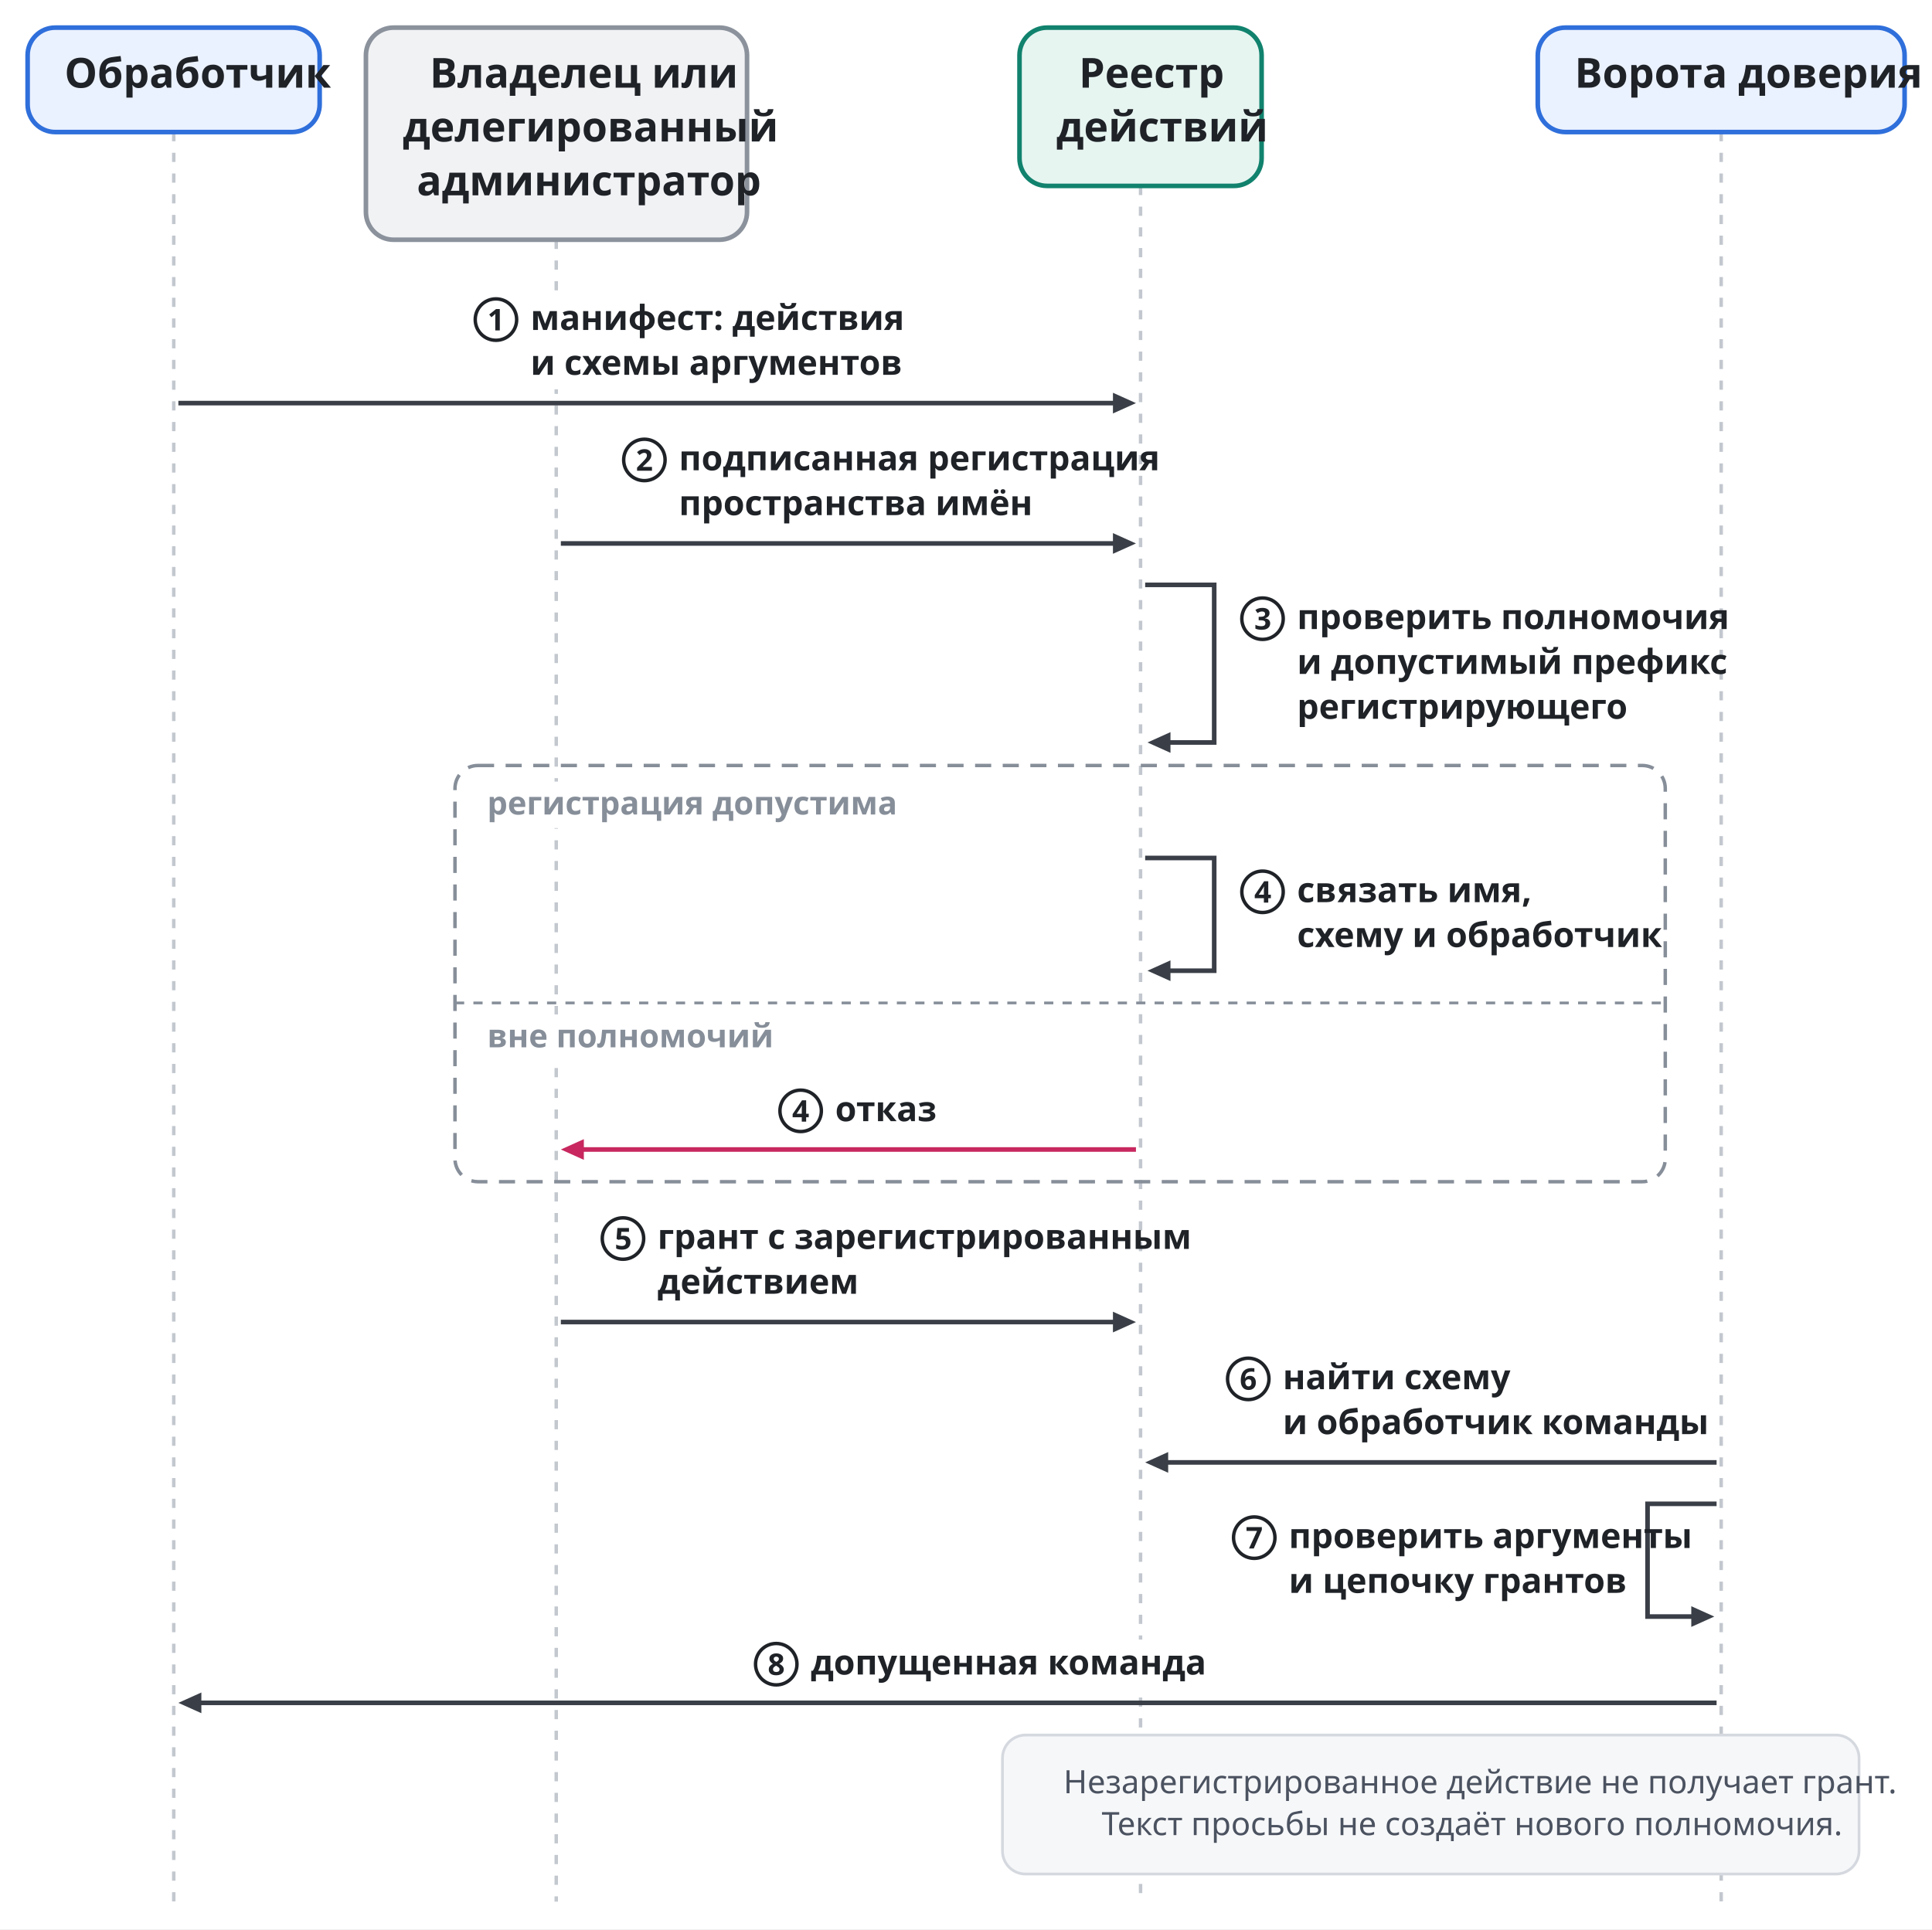
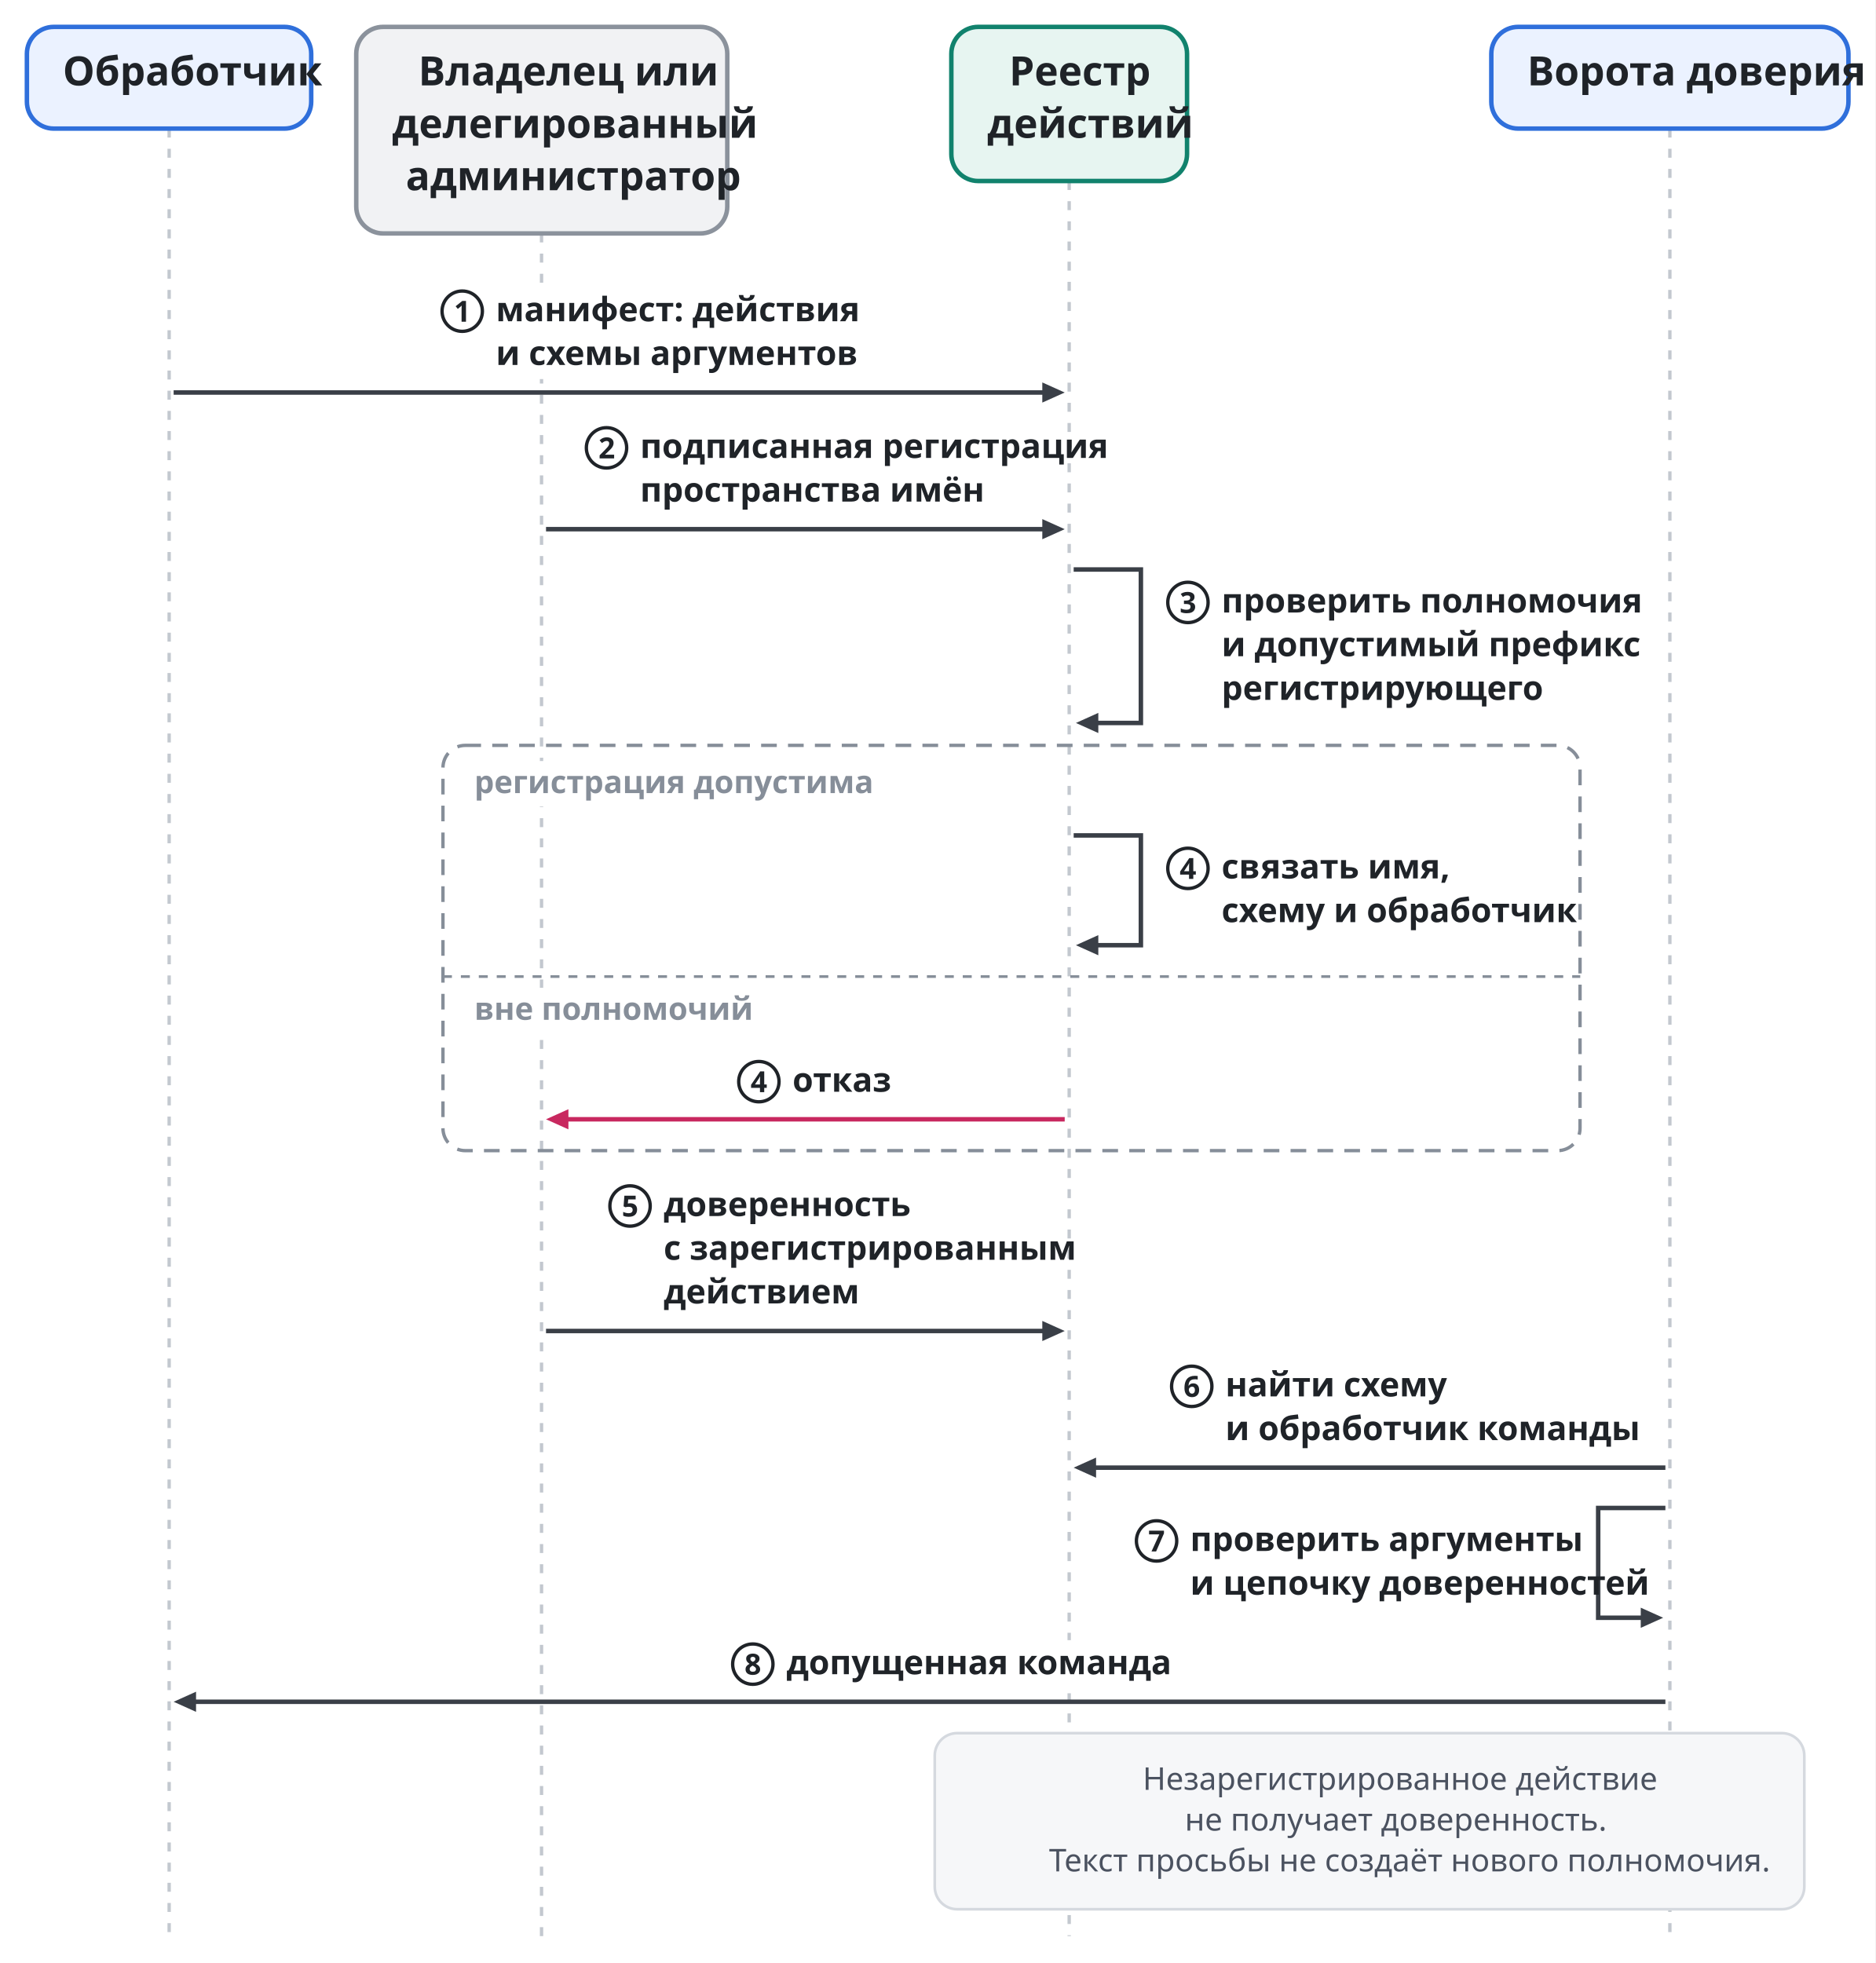
- <svg xmlns="http://www.w3.org/2000/svg" width="839.5" height="838.5" viewBox="0 0 839.5 838.5">
-   <rect width="839.5" height="838.5" fill="#ffffff" />
+ <svg xmlns="http://www.w3.org/2000/svg" width="837" height="876.2" viewBox="0 0 837 876.2">
+   <rect width="837" height="876.2" fill="#ffffff" />
  <g transform="translate(12 12)">
    <g transform="translate(63.5 0)">
-       <line x1="0" y1="45.4" x2="0" y2="814.5" stroke="#c3c8cf" stroke-width="1.5" stroke-dasharray="4 5" />
-       <line x1="166.2" y1="92.2" x2="166.2" y2="814.5" stroke="#c3c8cf" stroke-width="1.5" stroke-dasharray="4 5" />
-       <line x1="420.1" y1="68.8" x2="420.1" y2="814.5" stroke="#c3c8cf" stroke-width="1.5" stroke-dasharray="4 5" />
-       <line x1="672.4" y1="45.4" x2="672.4" y2="814.5" stroke="#c3c8cf" stroke-width="1.5" stroke-dasharray="4 5" />
-       <rect x="122.2" y="320.7" width="525.9" height="180.9" rx="10" fill="none" stroke="#868e99" stroke-width="1.5" stroke-dasharray="7 5" class="frame" data-kind="alt" />
-       <line x1="122.2" y1="423.9" x2="648.2" y2="423.9" stroke="#868e99" stroke-width="1.2" stroke-dasharray="4 4" />
+       <line x1="0" y1="45.4" x2="0" y2="852.2" stroke="#c3c8cf" stroke-width="1.5" stroke-dasharray="4 5" />
+       <line x1="166.2" y1="92.2" x2="166.2" y2="852.2" stroke="#c3c8cf" stroke-width="1.5" stroke-dasharray="4 5" />
+       <line x1="401.7" y1="68.8" x2="401.7" y2="852.2" stroke="#c3c8cf" stroke-width="1.5" stroke-dasharray="4 5" />
+       <line x1="669.8" y1="45.4" x2="669.8" y2="852.2" stroke="#c3c8cf" stroke-width="1.5" stroke-dasharray="4 5" />
+       <rect x="122.2" y="320.7" width="507.5" height="180.9" rx="10" fill="none" stroke="#868e99" stroke-width="1.5" stroke-dasharray="7 5" class="frame" data-kind="alt" />
+       <line x1="122.2" y1="423.9" x2="629.8" y2="423.9" stroke="#868e99" stroke-width="1.2" stroke-dasharray="4 4" />
      <rect x="130.2" y="327.7" width="157.4" height="20.2" fill="#ffffff" class="plate" />
      <text x="136.2" y="342" font-size="14" fill="#868e99">
        <tspan font-family="PT Sans, sans-serif" font-weight="bold">регистрация допустима</tspan>
      </text>
      <rect x="130.2" y="428.9" width="113.6" height="20.2" fill="#ffffff" class="plate" />
      <text x="136.2" y="443.2" font-size="14" fill="#868e99">
        <tspan font-family="PT Sans, sans-serif" font-weight="bold">вне полномочий</tspan>
      </text>
      <rect x="-63.5" y="0" width="126.9" height="45.4" rx="12" fill="#ebf2ff" stroke="#2f6fdb" stroke-width="2" class="box" data-id="handler" />
      <text x="-47.5" y="26.1" font-size="18" fill="#1f2328">
        <tspan font-family="PT Sans, sans-serif" font-weight="bold">Обработчик</tspan>
      </text>
      <rect x="83.5" y="0" width="165.6" height="92.2" rx="12" fill="#f1f2f4" stroke="#8b929c" stroke-width="2" class="box" data-id="owner" />
      <text x="111.2" y="26.1" font-size="18" fill="#1f2328">
        <tspan font-family="PT Sans, sans-serif" font-weight="bold">Владелец или</tspan>
      </text>
      <text x="99.5" y="49.5" font-size="18" fill="#1f2328">
        <tspan font-family="PT Sans, sans-serif" font-weight="bold">делегированный</tspan>
      </text>
      <text x="105.6" y="72.9" font-size="18" fill="#1f2328">
        <tspan font-family="PT Sans, sans-serif" font-weight="bold">администратор</tspan>
      </text>
-       <rect x="367.5" y="0" width="105.2" height="68.8" rx="12" fill="#e7f5f1" stroke="#11826d" stroke-width="2" class="box" data-id="registry" />
-       <text x="393.3" y="26.1" font-size="18" fill="#1f2328">
+       <rect x="349.1" y="0" width="105.2" height="68.8" rx="12" fill="#e7f5f1" stroke="#11826d" stroke-width="2" class="box" data-id="registry" />
+       <text x="374.9" y="26.1" font-size="18" fill="#1f2328">
        <tspan font-family="PT Sans, sans-serif" font-weight="bold">Реестр</tspan>
      </text>
-       <text x="383.5" y="49.5" font-size="18" fill="#1f2328">
+       <text x="365.1" y="49.5" font-size="18" fill="#1f2328">
        <tspan font-family="PT Sans, sans-serif" font-weight="bold">действий</tspan>
      </text>
-       <rect x="592.7" y="0" width="159.4" height="45.4" rx="12" fill="#ebf2ff" stroke="#2f6fdb" stroke-width="2" class="box" data-id="gate" />
-       <text x="608.7" y="26.1" font-size="18" fill="#1f2328">
+       <rect x="590.1" y="0" width="159.4" height="45.4" rx="12" fill="#ebf2ff" stroke="#2f6fdb" stroke-width="2" class="box" data-id="gate" />
+       <text x="606.1" y="26.1" font-size="18" fill="#1f2328">
        <tspan font-family="PT Sans, sans-serif" font-weight="bold">Ворота доверия</tspan>
      </text>
-       <path d="M 2 163.2 L 412.1 163.2" fill="none" stroke="#3a3f47" stroke-width="2" class="edge" data-from="handler" data-to="registry" data-edge="m0" />
-       <polygon points="418.1,163.2 408.1,158.7 408.1,167.7" fill="#3a3f47" />
-       <rect x="127" y="116.2" width="166.2" height="41" fill="#ffffff" class="plate" />
+       <path d="M 2 163.2 L 393.7 163.2" fill="none" stroke="#3a3f47" stroke-width="2" class="edge" data-from="handler" data-to="registry" data-edge="m0" />
+       <polygon points="399.7,163.2 389.7,158.7 389.7,167.7" fill="#3a3f47" />
+       <rect x="117.8" y="116.2" width="166.2" height="41" fill="#ffffff" class="plate" />
      <g class="label" data-edge="m0">
-         <circle cx="140" cy="126.9" r="9" fill="#ffffff" stroke="#1f2328" stroke-width="1.5" class="step" />
-         <text x="136.3" y="131.6" font-size="13" fill="#1f2328">
+         <circle cx="130.8" cy="126.9" r="9" fill="#ffffff" stroke="#1f2328" stroke-width="1.5" class="step" />
+         <text x="127.1" y="131.6" font-size="13" fill="#1f2328">
          <tspan font-family="PT Sans, sans-serif" font-weight="bold">1</tspan>
        </text>
-         <text x="155" y="131.4" font-size="15" fill="#1f2328">
+         <text x="145.8" y="131.4" font-size="15" fill="#1f2328">
          <tspan font-family="PT Sans, sans-serif" font-weight="bold">манифест: действия</tspan>
        </text>
-         <text x="155" y="150.9" font-size="15" fill="#1f2328">
+         <text x="145.8" y="150.9" font-size="15" fill="#1f2328">
          <tspan font-family="PT Sans, sans-serif" font-weight="bold">и схемы аргументов</tspan>
        </text>
      </g>
-       <path d="M 168.2 224.2 L 412.1 224.2" fill="none" stroke="#3a3f47" stroke-width="2" class="edge" data-from="owner" data-to="registry" data-edge="m1" />
-       <polygon points="418.1,224.2 408.1,219.7 408.1,228.7" fill="#3a3f47" />
-       <rect x="191.5" y="177.2" width="203.5" height="41" fill="#ffffff" class="plate" />
+       <path d="M 168.2 224.2 L 393.7 224.2" fill="none" stroke="#3a3f47" stroke-width="2" class="edge" data-from="owner" data-to="registry" data-edge="m1" />
+       <polygon points="399.7,224.2 389.7,219.7 389.7,228.7" fill="#3a3f47" />
+       <rect x="182.2" y="177.2" width="203.5" height="41" fill="#ffffff" class="plate" />
      <g class="label" data-edge="m1">
-         <circle cx="204.5" cy="187.9" r="9" fill="#ffffff" stroke="#1f2328" stroke-width="1.5" class="step" />
-         <text x="200.8" y="192.6" font-size="13" fill="#1f2328">
+         <circle cx="195.2" cy="187.9" r="9" fill="#ffffff" stroke="#1f2328" stroke-width="1.5" class="step" />
+         <text x="191.6" y="192.6" font-size="13" fill="#1f2328">
          <tspan font-family="PT Sans, sans-serif" font-weight="bold">2</tspan>
        </text>
-         <text x="219.5" y="192.4" font-size="15" fill="#1f2328">
+         <text x="210.2" y="192.4" font-size="15" fill="#1f2328">
          <tspan font-family="PT Sans, sans-serif" font-weight="bold">подписанная регистрация</tspan>
        </text>
-         <text x="219.5" y="211.9" font-size="15" fill="#1f2328">
+         <text x="210.2" y="211.9" font-size="15" fill="#1f2328">
          <tspan font-family="PT Sans, sans-serif" font-weight="bold">пространства имён</tspan>
        </text>
      </g>
-       <path d="M 422.1 242.2 L 452.1 242.2 L 452.1 310.7 L 429.1 310.7" fill="none" stroke="#3a3f47" stroke-width="2" class="edge" data-from="registry" data-to="registry" data-edge="m2" />
-       <polygon points="423.1,310.7 433.1,315.2 433.1,306.2" fill="#3a3f47" />
-       <rect x="460.1" y="246.2" width="186.2" height="60.5" fill="#ffffff" class="plate" />
+       <path d="M 403.7 242.2 L 433.7 242.2 L 433.7 310.7 L 410.7 310.7" fill="none" stroke="#3a3f47" stroke-width="2" class="edge" data-from="registry" data-to="registry" data-edge="m2" />
+       <polygon points="404.7,310.7 414.7,315.2 414.7,306.2" fill="#3a3f47" />
+       <rect x="441.7" y="246.2" width="186.2" height="60.5" fill="#ffffff" class="plate" />
      <g class="label" data-edge="m2">
-         <circle cx="473.1" cy="256.9" r="9" fill="#ffffff" stroke="#1f2328" stroke-width="1.5" class="step" />
-         <text x="469.5" y="261.6" font-size="13" fill="#1f2328">
+         <circle cx="454.7" cy="256.9" r="9" fill="#ffffff" stroke="#1f2328" stroke-width="1.5" class="step" />
+         <text x="451" y="261.6" font-size="13" fill="#1f2328">
          <tspan font-family="PT Sans, sans-serif" font-weight="bold">3</tspan>
        </text>
-         <text x="488.1" y="261.4" font-size="15" fill="#1f2328">
+         <text x="469.7" y="261.4" font-size="15" fill="#1f2328">
          <tspan font-family="PT Sans, sans-serif" font-weight="bold">проверить полномочия</tspan>
        </text>
-         <text x="488.1" y="280.9" font-size="15" fill="#1f2328">
+         <text x="469.7" y="280.9" font-size="15" fill="#1f2328">
          <tspan font-family="PT Sans, sans-serif" font-weight="bold">и допустимый префикс</tspan>
        </text>
-         <text x="488.1" y="300.4" font-size="15" fill="#1f2328">
+         <text x="469.7" y="300.4" font-size="15" fill="#1f2328">
          <tspan font-family="PT Sans, sans-serif" font-weight="bold">регистрирующего</tspan>
        </text>
      </g>
-       <path d="M 422.1 360.9 L 452.1 360.9 L 452.1 409.9 L 429.1 409.9" fill="none" stroke="#3a3f47" stroke-width="2" class="edge" data-from="registry" data-to="registry" data-edge="m3" />
-       <polygon points="423.1,409.9 433.1,414.4 433.1,405.4" fill="#3a3f47" />
-       <rect x="460.1" y="364.9" width="164" height="41" fill="#ffffff" class="plate" />
+       <path d="M 403.7 360.9 L 433.7 360.9 L 433.7 409.9 L 410.7 409.9" fill="none" stroke="#3a3f47" stroke-width="2" class="edge" data-from="registry" data-to="registry" data-edge="m3" />
+       <polygon points="404.7,409.9 414.7,414.4 414.7,405.4" fill="#3a3f47" />
+       <rect x="441.7" y="364.9" width="164" height="41" fill="#ffffff" class="plate" />
      <g class="label" data-edge="m3">
-         <circle cx="473.1" cy="375.6" r="9" fill="#ffffff" stroke="#1f2328" stroke-width="1.5" class="step" />
-         <text x="469.5" y="380.3" font-size="13" fill="#1f2328">
+         <circle cx="454.7" cy="375.6" r="9" fill="#ffffff" stroke="#1f2328" stroke-width="1.5" class="step" />
+         <text x="451" y="380.3" font-size="13" fill="#1f2328">
          <tspan font-family="PT Sans, sans-serif" font-weight="bold">4</tspan>
        </text>
-         <text x="488.1" y="380.1" font-size="15" fill="#1f2328">
+         <text x="469.7" y="380.1" font-size="15" fill="#1f2328">
          <tspan font-family="PT Sans, sans-serif" font-weight="bold">связать имя,</tspan>
        </text>
-         <text x="488.1" y="399.6" font-size="15" fill="#1f2328">
+         <text x="469.7" y="399.6" font-size="15" fill="#1f2328">
          <tspan font-family="PT Sans, sans-serif" font-weight="bold">схему и обработчик</tspan>
        </text>
      </g>
-       <path d="M 418.1 487.6 L 174.2 487.6" fill="none" stroke="#c8285f" stroke-width="2" class="edge" data-from="registry" data-to="owner" data-edge="m4" />
+       <path d="M 399.7 487.6 L 174.2 487.6" fill="none" stroke="#c8285f" stroke-width="2" class="edge" data-from="registry" data-to="owner" data-edge="m4" />
      <polygon points="168.2,487.6 178.2,492.1 178.2,483.1" fill="#c8285f" />
-       <rect x="259.4" y="460.1" width="67.6" height="21.5" fill="#ffffff" class="plate" />
+       <rect x="250.2" y="460.1" width="67.6" height="21.5" fill="#ffffff" class="plate" />
      <g class="label" data-edge="m4">
-         <circle cx="272.4" cy="470.8" r="9" fill="#ffffff" stroke="#1f2328" stroke-width="1.5" class="step" />
-         <text x="268.7" y="475.5" font-size="13" fill="#1f2328">
+         <circle cx="263.2" cy="470.8" r="9" fill="#ffffff" stroke="#1f2328" stroke-width="1.5" class="step" />
+         <text x="259.5" y="475.5" font-size="13" fill="#1f2328">
          <tspan font-family="PT Sans, sans-serif" font-weight="bold">4</tspan>
        </text>
-         <text x="287.4" y="475.3" font-size="15" fill="#1f2328">
+         <text x="278.2" y="475.3" font-size="15" fill="#1f2328">
          <tspan font-family="PT Sans, sans-serif" font-weight="bold">отказ</tspan>
        </text>
      </g>
-       <path d="M 168.2 562.6 L 412.1 562.6" fill="none" stroke="#3a3f47" stroke-width="2" class="edge" data-from="owner" data-to="registry" data-edge="m5" />
-       <polygon points="418.1,562.6 408.1,558.1 408.1,567.1" fill="#3a3f47" />
-       <rect x="182.2" y="515.6" width="221.9" height="41" fill="#ffffff" class="plate" />
+       <path d="M 168.2 582.1 L 393.7 582.1" fill="none" stroke="#3a3f47" stroke-width="2" class="edge" data-from="owner" data-to="registry" data-edge="m5" />
+       <polygon points="399.7,582.1 389.7,577.6 389.7,586.6" fill="#3a3f47" />
+       <rect x="192.7" y="515.6" width="182.6" height="60.5" fill="#ffffff" class="plate" />
      <g class="label" data-edge="m5">
-         <circle cx="195.2" cy="526.3" r="9" fill="#ffffff" stroke="#1f2328" stroke-width="1.5" class="step" />
-         <text x="191.6" y="531" font-size="13" fill="#1f2328">
+         <circle cx="205.7" cy="526.3" r="9" fill="#ffffff" stroke="#1f2328" stroke-width="1.5" class="step" />
+         <text x="202" y="531" font-size="13" fill="#1f2328">
          <tspan font-family="PT Sans, sans-serif" font-weight="bold">5</tspan>
        </text>
-         <text x="210.2" y="530.8" font-size="15" fill="#1f2328">
-           <tspan font-family="PT Sans, sans-serif" font-weight="bold">грант с зарегистрированным</tspan>
+         <text x="220.7" y="530.8" font-size="15" fill="#1f2328">
+           <tspan font-family="PT Sans, sans-serif" font-weight="bold">доверенность</tspan>
        </text>
-         <text x="210.2" y="550.3" font-size="15" fill="#1f2328">
+         <text x="220.7" y="550.3" font-size="15" fill="#1f2328">
+           <tspan font-family="PT Sans, sans-serif" font-weight="bold">с зарегистрированным</tspan>
+         </text>
+         <text x="220.7" y="569.8" font-size="15" fill="#1f2328">
          <tspan font-family="PT Sans, sans-serif" font-weight="bold">действием</tspan>
        </text>
      </g>
-       <path d="M 670.4 623.6 L 428.1 623.6" fill="none" stroke="#3a3f47" stroke-width="2" class="edge" data-from="gate" data-to="registry" data-edge="m6" />
-       <polygon points="422.1,623.6 432.1,628.1 432.1,619.1" fill="#3a3f47" />
-       <rect x="453.9" y="576.6" width="184.8" height="41" fill="#ffffff" class="plate" />
+       <path d="M 667.8 643.1 L 409.7 643.1" fill="none" stroke="#3a3f47" stroke-width="2" class="edge" data-from="gate" data-to="registry" data-edge="m6" />
+       <polygon points="403.7,643.1 413.7,647.6 413.7,638.6" fill="#3a3f47" />
+       <rect x="443.4" y="596.1" width="184.8" height="41" fill="#ffffff" class="plate" />
      <g class="label" data-edge="m6">
-         <circle cx="466.9" cy="587.3" r="9" fill="#ffffff" stroke="#1f2328" stroke-width="1.5" class="step" />
-         <text x="463.2" y="592" font-size="13" fill="#1f2328">
+         <circle cx="456.4" cy="606.8" r="9" fill="#ffffff" stroke="#1f2328" stroke-width="1.5" class="step" />
+         <text x="452.7" y="611.5" font-size="13" fill="#1f2328">
          <tspan font-family="PT Sans, sans-serif" font-weight="bold">6</tspan>
        </text>
-         <text x="481.9" y="591.8" font-size="15" fill="#1f2328">
+         <text x="471.4" y="611.3" font-size="15" fill="#1f2328">
          <tspan font-family="PT Sans, sans-serif" font-weight="bold">найти схему</tspan>
        </text>
-         <text x="481.9" y="611.3" font-size="15" fill="#1f2328">
+         <text x="471.4" y="630.8" font-size="15" fill="#1f2328">
          <tspan font-family="PT Sans, sans-serif" font-weight="bold">и обработчик команды</tspan>
        </text>
      </g>
-       <path d="M 670.4 641.6 L 640.4 641.6 L 640.4 690.6 L 663.4 690.6" fill="none" stroke="#3a3f47" stroke-width="2" class="edge" data-from="gate" data-to="gate" data-edge="m7" />
-       <polygon points="669.4,690.6 659.4,686.1 659.4,695.1" fill="#3a3f47" />
-       <rect x="456.5" y="645.6" width="175.8" height="41" fill="#ffffff" class="plate" />
+       <path d="M 667.8 661.1 L 637.8 661.1 L 637.8 710.1 L 660.8 710.1" fill="none" stroke="#3a3f47" stroke-width="2" class="edge" data-from="gate" data-to="gate" data-edge="m7" />
+       <polygon points="666.8,710.1 656.8,705.6 656.8,714.6" fill="#3a3f47" />
+       <rect x="427.7" y="665.1" width="202.1" height="41" fill="#ffffff" class="plate" />
      <g class="label" data-edge="m7">
-         <circle cx="469.5" cy="656.3" r="9" fill="#ffffff" stroke="#1f2328" stroke-width="1.5" class="step" />
-         <text x="465.8" y="661" font-size="13" fill="#1f2328">
+         <circle cx="440.7" cy="675.8" r="9" fill="#ffffff" stroke="#1f2328" stroke-width="1.5" class="step" />
+         <text x="437" y="680.5" font-size="13" fill="#1f2328">
          <tspan font-family="PT Sans, sans-serif" font-weight="bold">7</tspan>
        </text>
-         <text x="484.5" y="660.8" font-size="15" fill="#1f2328">
+         <text x="455.7" y="680.3" font-size="15" fill="#1f2328">
          <tspan font-family="PT Sans, sans-serif" font-weight="bold">проверить аргументы</tspan>
        </text>
-         <text x="484.5" y="680.3" font-size="15" fill="#1f2328">
-           <tspan font-family="PT Sans, sans-serif" font-weight="bold">и цепочку грантов</tspan>
+         <text x="455.7" y="699.8" font-size="15" fill="#1f2328">
+           <tspan font-family="PT Sans, sans-serif" font-weight="bold">и цепочку доверенностей</tspan>
        </text>
      </g>
-       <path d="M 670.4 728.1 L 8 728.1" fill="none" stroke="#3a3f47" stroke-width="2" class="edge" data-from="gate" data-to="handler" data-edge="m8" />
-       <polygon points="2,728.1 12,732.6 12,723.6" fill="#3a3f47" />
-       <rect x="248.8" y="700.6" width="174.8" height="21.5" fill="#ffffff" class="plate" />
+       <path d="M 667.8 747.6 L 8 747.6" fill="none" stroke="#3a3f47" stroke-width="2" class="edge" data-from="gate" data-to="handler" data-edge="m8" />
+       <polygon points="2,747.6 12,752.1 12,743.1" fill="#3a3f47" />
+       <rect x="247.5" y="720.1" width="174.8" height="21.5" fill="#ffffff" class="plate" />
      <g class="label" data-edge="m8">
-         <circle cx="261.8" cy="711.3" r="9" fill="#ffffff" stroke="#1f2328" stroke-width="1.5" class="step" />
-         <text x="258.1" y="716" font-size="13" fill="#1f2328">
+         <circle cx="260.5" cy="730.8" r="9" fill="#ffffff" stroke="#1f2328" stroke-width="1.5" class="step" />
+         <text x="256.8" y="735.5" font-size="13" fill="#1f2328">
          <tspan font-family="PT Sans, sans-serif" font-weight="bold">8</tspan>
        </text>
-         <text x="276.8" y="715.8" font-size="15" fill="#1f2328">
+         <text x="275.5" y="735.3" font-size="15" fill="#1f2328">
          <tspan font-family="PT Sans, sans-serif" font-weight="bold">допущенная команда</tspan>
        </text>
      </g>
-       <rect x="360.1" y="742.1" width="372.2" height="60.4" rx="10" fill="#f6f7f9" stroke="#d5d9df" stroke-width="1.2" class="note" />
-       <text x="386.6" y="767.4" font-size="14" fill="#4b5260">
-         <tspan font-family="PT Sans, sans-serif">Незарегистрированное действие не получает грант.</tspan>
+       <rect x="341.7" y="761.6" width="388.1" height="78.6" rx="10" fill="#f6f7f9" stroke="#d5d9df" stroke-width="1.2" class="note" />
+       <text x="434.5" y="786.9" font-size="14" fill="#4b5260">
+         <tspan font-family="PT Sans, sans-serif">Незарегистрированное действие</tspan>
      </text>
-       <text x="403.2" y="785.6" font-size="14" fill="#4b5260">
+       <text x="453.3" y="805.1" font-size="14" fill="#4b5260">
+         <tspan font-family="PT Sans, sans-serif">не получает доверенность.</tspan>
+       </text>
+       <text x="392.7" y="823.3" font-size="14" fill="#4b5260">
        <tspan font-family="PT Sans, sans-serif">Текст просьбы не создаёт нового полномочия.</tspan>
      </text>
    </g>
  </g>
</svg>
